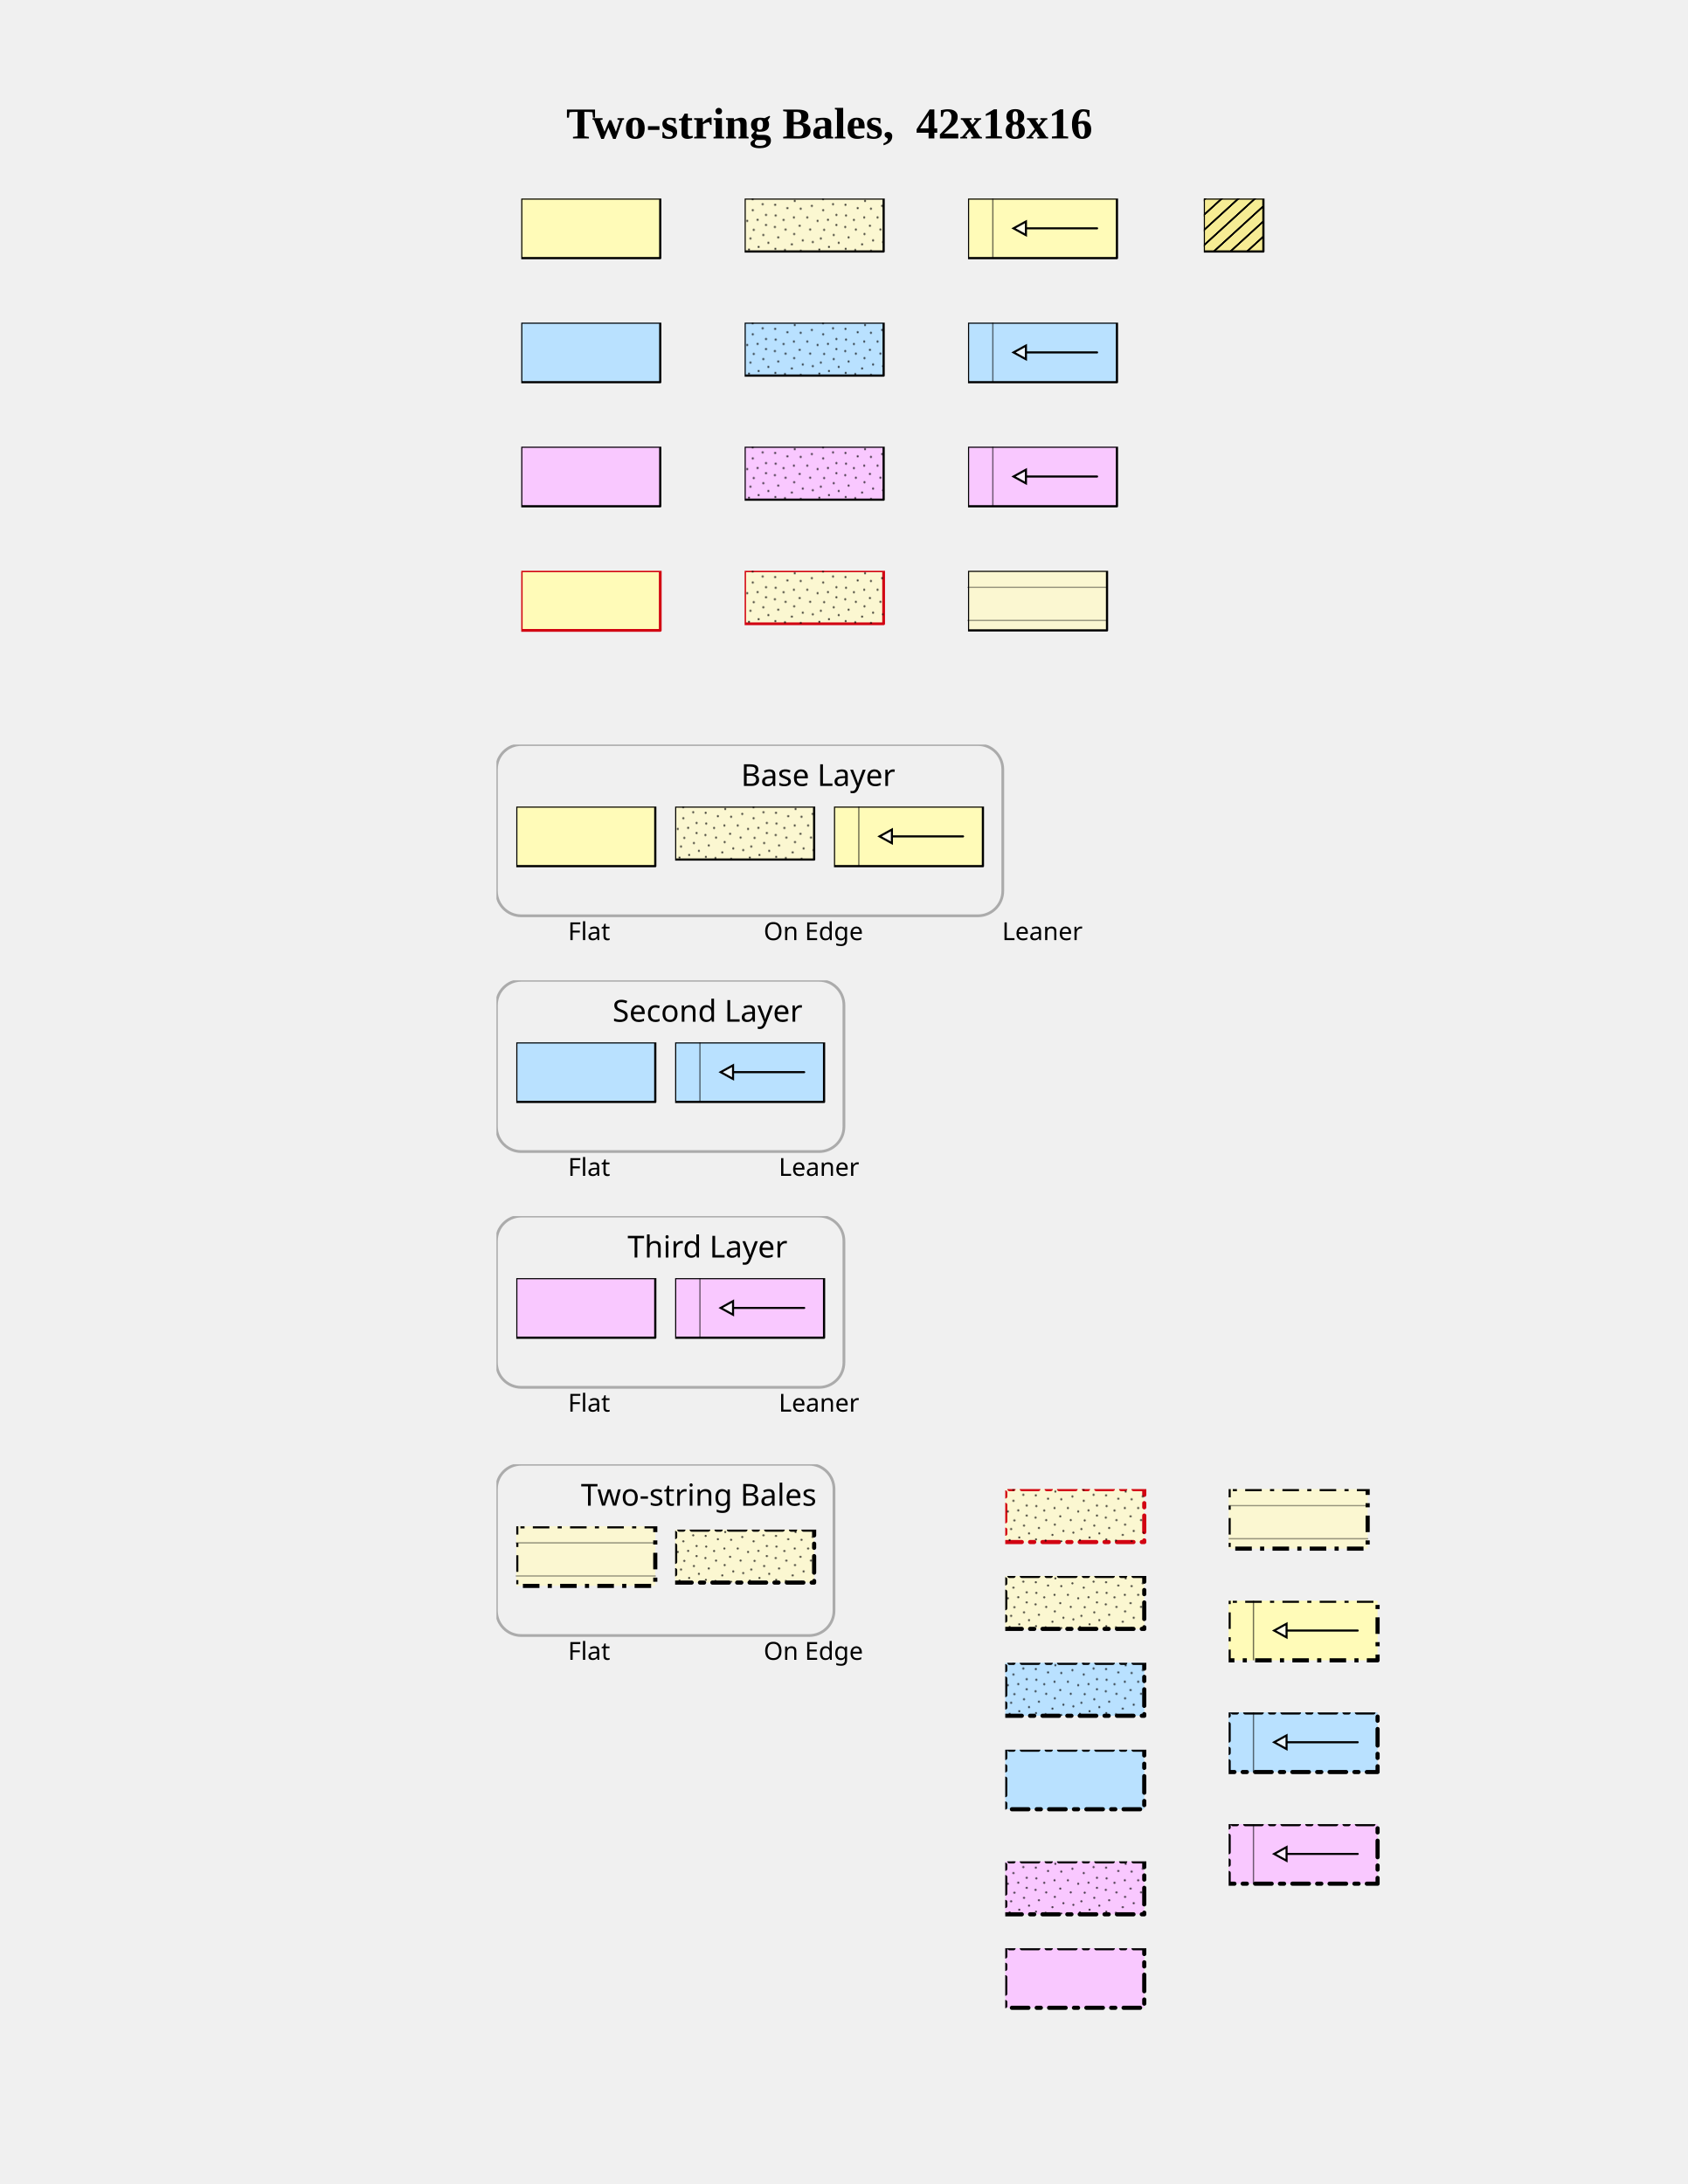
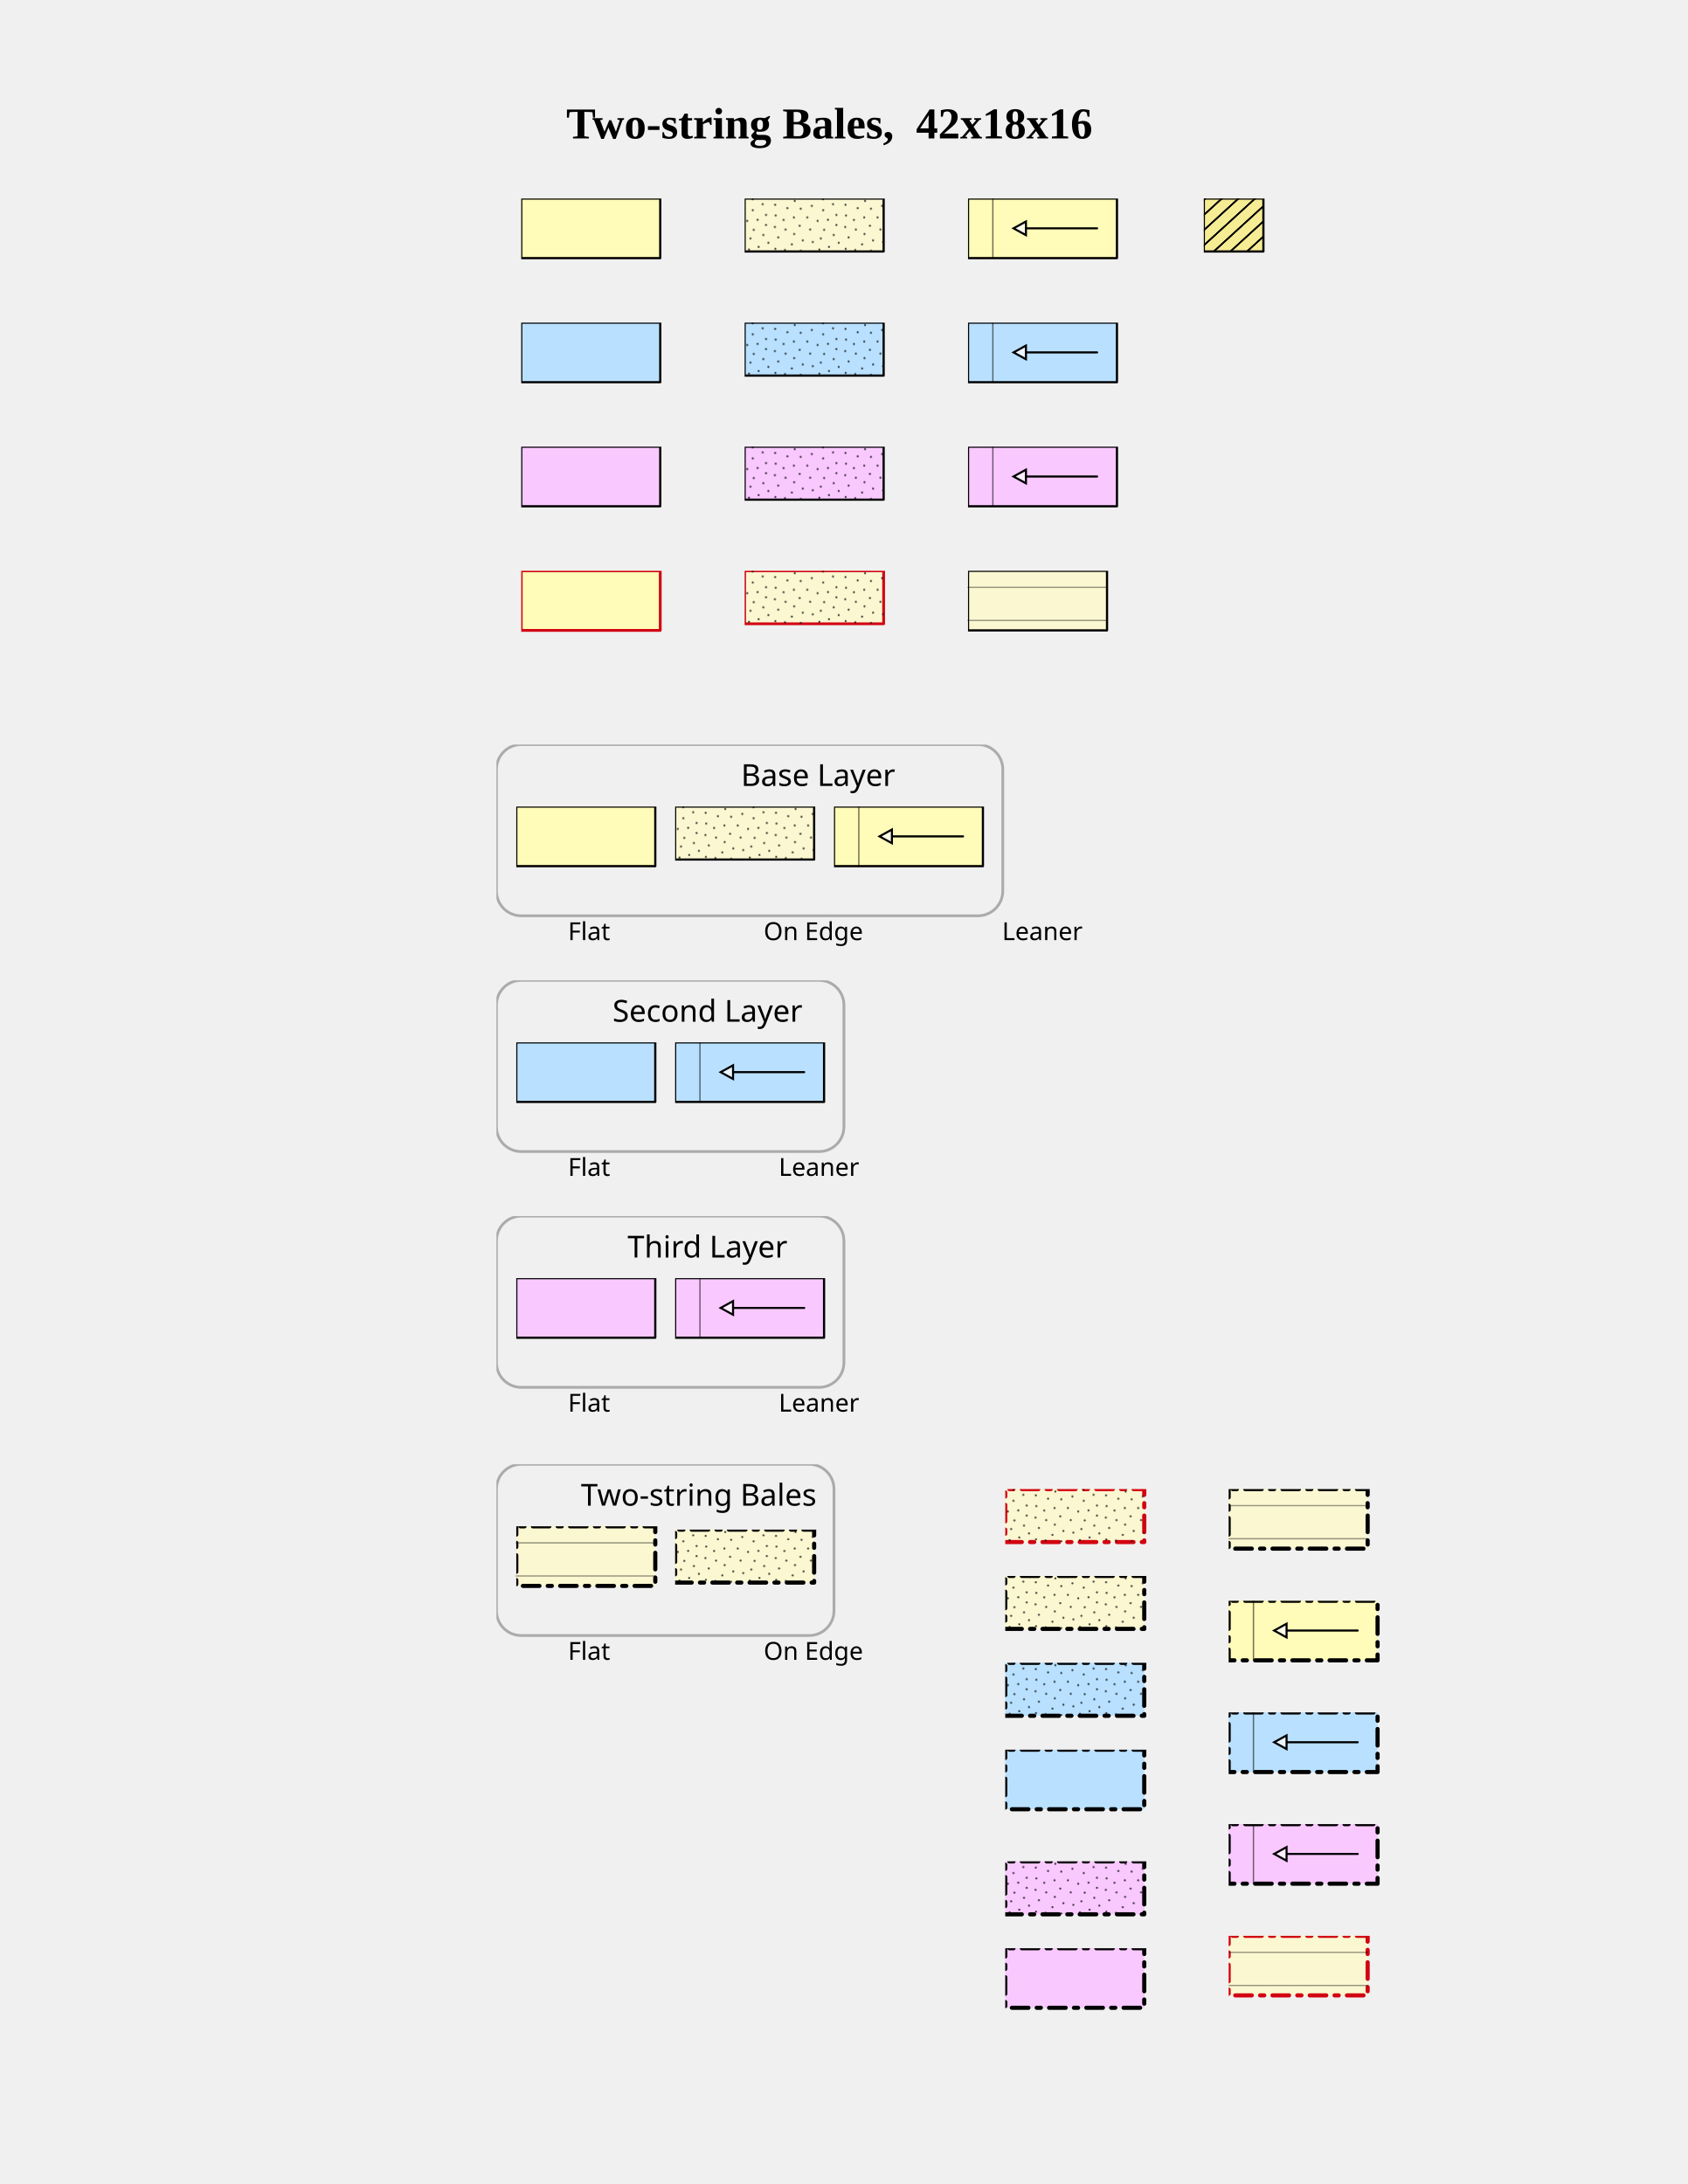
<svg xmlns="http://www.w3.org/2000/svg" xmlns:ns2="http://dairiki.org/barnhunt/inkscape-extensions" xmlns:xlink="http://www.w3.org/1999/xlink" width="8.5in" height="11in" viewBox="0 0 816 1056" version="1.1" id="svg219">
  <defs>
    <pattern xlink:href="#Strips1_5" id="bh-end-bale-stipple" patternTransform="matrix(0.6094059,0.6668921,-22.16151,20.25119,0,0)" />
    <pattern id="Strips1_5" patternTransform="translate(0,0) scale(10,10)" height="1" width="6" patternUnits="userSpaceOnUse">
      <rect height="2" width="1" y="-0.5" x="0" style="fill:black;stroke:none" />
    </pattern>
    <pattern xlink:href="#Polkadots-med" id="bh-edge-bale-stipple" patternTransform="scale(3.4)" />
    <pattern id="Polkadots-med" patternTransform="translate(0,0) scale(10,10)" height="10" width="10" patternUnits="userSpaceOnUse">
      <circle r="0.15" cy="0.810" cx="2.567" style="fill:black;stroke:none" />
      <circle r="0.15" cy="2.33" cx="3.048" style="fill:black;stroke:none" />
      <circle r="0.15" cy="2.415" cx="4.418" style="fill:black;stroke:none" />
      <circle r="0.15" cy="3.029" cx="1.844" style="fill:black;stroke:none" />
      <circle r="0.15" cy="1.363" cx="6.08" style="fill:black;stroke:none" />
      <circle r="0.15" cy="4.413" cx="5.819" style="fill:black;stroke:none" />
      <circle r="0.15" cy="4.048" cx="4.305" style="fill:black;stroke:none" />
      <circle r="0.15" cy="3.045" cx="5.541" style="fill:black;stroke:none" />
      <circle r="0.15" cy="5.527" cx="4.785" style="fill:black;stroke:none" />
      <circle r="0.15" cy="5.184" cx="2.667" style="fill:black;stroke:none" />
      <circle r="0.15" cy="1.448" cx="7.965" style="fill:black;stroke:none" />
      <circle r="0.15" cy="5.049" cx="7.047" style="fill:black;stroke:none" />
      <circle r="0.15" cy="0.895" cx="4.340" style="fill:black;stroke:none" />
      <circle r="0.15" cy="0.340" cx="7.125" style="fill:black;stroke:none" />
      <circle r="0.15" cy="1.049" cx="9.553" style="fill:black;stroke:none" />
      <circle r="0.15" cy="2.689" cx="7.006" style="fill:black;stroke:none" />
      <circle r="0.15" cy="2.689" cx="8.909" style="fill:black;stroke:none" />
      <circle r="0.15" cy="4.407" cx="9.315" style="fill:black;stroke:none" />
      <circle r="0.15" cy="3.870" cx="7.820" style="fill:black;stroke:none" />
      <circle r="0.15" cy="5.948" cx="8.270" style="fill:black;stroke:none" />
      <circle r="0.15" cy="7.428" cx="7.973" style="fill:black;stroke:none" />
      <circle r="0.15" cy="8.072" cx="9.342" style="fill:black;stroke:none" />
      <circle r="0.15" cy="9.315" cx="8.206" style="fill:black;stroke:none" />
      <circle r="0.15" cy="9.475" cx="9.682" style="fill:black;stroke:none" />
      <circle r="0.15" cy="6.186" cx="9.688" style="fill:black;stroke:none" />
      <circle r="0.15" cy="6.296" cx="3.379" style="fill:black;stroke:none" />
      <circle r="0.15" cy="8.204" cx="2.871" style="fill:black;stroke:none" />
      <circle r="0.15" cy="8.719" cx="4.59" style="fill:black;stroke:none" />
      <circle r="0.15" cy="9.671" cx="3.181" style="fill:black;stroke:none" />
      <circle r="0.15" cy="7.315" cx="5.734" style="fill:black;stroke:none" />
      <circle r="0.15" cy="6.513" cx="6.707" style="fill:black;stroke:none" />
      <circle r="0.15" cy="9.670" cx="5.730" style="fill:black;stroke:none" />
      <circle r="0.15" cy="8.373" cx="6.535" style="fill:black;stroke:none" />
      <circle r="0.15" cy="7.154" cx="4.37" style="fill:black;stroke:none" />
      <circle r="0.15" cy="7.25" cx="0.622" style="fill:black;stroke:none" />
      <circle r="0.15" cy="5.679" cx="0.831" style="fill:black;stroke:none" />
      <circle r="0.15" cy="8.519" cx="1.257" style="fill:black;stroke:none" />
      <circle r="0.15" cy="6.877" cx="1.989" style="fill:black;stroke:none" />
      <circle r="0.15" cy="3.181" cx="0.374" style="fill:black;stroke:none" />
      <circle r="0.15" cy="1.664" cx="1.166" style="fill:black;stroke:none" />
      <circle r="0.15" cy="0.093" cx="1.151" style="fill:black;stroke:none" />
      <circle r="0.15" cy="10.093" cx="1.151" style="fill:black;stroke:none" />
      <circle r="0.15" cy="4.451" cx="1.302" style="fill:black;stroke:none" />
      <circle r="0.15" cy="3.763" cx="3.047" style="fill:black;stroke:none" />
    </pattern>
    <symbol id="bale-1-42x18x16" ns2:count-as="bale-42x18x16">
      <rect height="28.8" width="67.2" style="opacity:1;fill:#fffbb8;fill-opacity:1;stroke:#000000;stroke-width:1.067;stroke-linecap:round;stroke-linejoin:round;stroke-miterlimit:4" x="0" y="0" />
    </symbol>
    <symbol id="bale-1-edge-42x18x16" ns2:count-as="bale-42x18x16">
      <rect height="25.6" width="67.2" style="opacity:1;fill:#fbf7d1;fill-opacity:1;stroke:#000000;stroke-width:1.067;stroke-linecap:round;stroke-linejoin:round;stroke-miterlimit:4;stroke-dasharray:none;stroke-dashoffset:0;stroke-opacity:1" x="0" y="0" />
      <rect style="fill:url(#bh-edge-bale-stipple);fill-opacity:0.7;stroke:none" width="67.2" height="25.6" x="0" y="0" />
    </symbol>
    <symbol id="bale-1-leaner-42x18x16" ns2:count-as="bale-42x18x16">
-       <rect style="fill:#fffbb8;fill-opacity:1;stroke:#000000;stroke-width:1.067;stroke-linecap:butt;stroke-linejoin:round;stroke-miterlimit:4;stroke-opacity:1" width="72" height="28.8" x="0" y="0" />
+       <rect style="fill:#fffbb8;fill-opacity:1;stroke:#000000;stroke-width:1.067;stroke-linecap:round;stroke-linejoin:round;stroke-miterlimit:4;stroke-opacity:1" width="72" height="28.8" x="0" y="0" />
      <path style="fill:none;stroke:#000000;stroke-width:0.64;stroke-linecap:butt;stroke-miterlimit:4;stroke-opacity:0.553" d="M 12,0 V 28.8" />
      <path d="M 62.4,14.4 H 28 v -3.3 l -6,3.3 6,3.3 V 14.4" style="fill:#ffffff;fill-opacity:0.698;fill-rule:evenodd;stroke:#000000;stroke-width:1px;stroke-linecap:round;stroke-linejoin:miter;stroke-opacity:1" />
    </symbol>
    <symbol id="bale-2-42x18x16" ns2:count-as="bale-42x18x16">
      <rect y="0" x="0" style="opacity:1;fill:#b9e1ff;fill-opacity:1;stroke:#000000;stroke-width:1.067;stroke-linecap:round;stroke-linejoin:round;stroke-miterlimit:4" width="67.2" height="28.8" />
    </symbol>
    <symbol id="bale-2-edge-42x18x16" ns2:count-as="bale-42x18x16">
      <rect y="0" x="0" style="opacity:1;fill:#b9e1ff;fill-opacity:1;stroke:#000000;stroke-width:1.067;stroke-linecap:round;stroke-linejoin:round;stroke-miterlimit:4;stroke-dasharray:none;stroke-dashoffset:0;stroke-opacity:1" width="67.2" height="25.6" />
      <rect width="67.2" height="25.6" x="0" y="0" style="fill:url(#bh-edge-bale-stipple);fill-opacity:0.7;stroke:none" />
    </symbol>
    <symbol id="bale-2-leaner-42x18x16" ns2:count-as="bale-42x18x16">
-       <rect y="0" x="0" height="28.8" width="72" style="fill:#b9e1ff;fill-opacity:1;stroke:#000000;stroke-width:1.067;stroke-linecap:butt;stroke-linejoin:round;stroke-miterlimit:4;stroke-dasharray:none;stroke-opacity:1" />
-       <path d="M 12,0 V 28.8" style="fill:none;fill-opacity:0.75;fill-rule:evenodd;stroke:#000000;stroke-width:0.64;stroke-linecap:butt;stroke-linejoin:miter;stroke-miterlimit:4;stroke-dasharray:none;stroke-opacity:0.553" />
+       <rect y="0" x="0" height="28.8" width="72" style="fill:#b9e1ff;fill-opacity:1;stroke:#000000;stroke-width:1.067;stroke-linecap:round;stroke-linejoin:round;stroke-miterlimit:4;stroke-dasharray:none;stroke-opacity:1" />
+       <path d="M 12,0 V 28.8" style="fill:none;fill-opacity:0.75;fill-rule:evenodd;stroke:#000000;stroke-width:0.64;stroke-linecap:round;stroke-linejoin:miter;stroke-miterlimit:4;stroke-dasharray:none;stroke-opacity:0.553" />
      <path style="fill:#ffffff;fill-opacity:0.698;fill-rule:evenodd;stroke:#000000;stroke-width:1px;stroke-linecap:round;stroke-linejoin:miter;stroke-opacity:1" d="M 62.4,14.4 H 28 v -3.3 l -6,3.3 6,3.3 V 14.4" />
    </symbol>
    <symbol id="bale-3-42x18x16" ns2:count-as="bale-42x18x16">
      <rect height="28.8" width="67.2" style="opacity:1;fill:#f9c8ff;fill-opacity:1;stroke:#000000;stroke-width:1.067;stroke-linecap:round;stroke-linejoin:round;stroke-miterlimit:4" x="0" y="0" />
    </symbol>
    <symbol id="bale-3-edge-42x18x16" ns2:count-as="bale-42x18x16">
      <rect height="25.6" width="67.2" style="opacity:1;fill:#f9c8ff;fill-opacity:1;stroke:#000000;stroke-width:1.067;stroke-linecap:round;stroke-linejoin:round;stroke-miterlimit:4;stroke-dasharray:none;stroke-dashoffset:0;stroke-opacity:1" x="0" y="0" />
      <rect width="67.2" height="25.6" x="0" y="0" style="fill:url(#bh-edge-bale-stipple);fill-opacity:0.7;stroke:none" />
    </symbol>
    <symbol id="bale-3-leaner-42x18x16" ns2:count-as="bale-42x18x16">
-       <rect style="fill:#f9c8ff;fill-opacity:1;stroke:#000000;stroke-width:1.067;stroke-linecap:butt;stroke-linejoin:round;stroke-miterlimit:4;stroke-dasharray:none;stroke-opacity:1" width="72" height="28.8" x="0" y="0" />
+       <rect style="fill:#f9c8ff;fill-opacity:1;stroke:#000000;stroke-width:1.067;stroke-linecap:round;stroke-linejoin:round;stroke-miterlimit:4;stroke-dasharray:none;stroke-opacity:1" width="72" height="28.8" x="0" y="0" />
      <path style="fill:none;fill-opacity:0.75;fill-rule:evenodd;stroke:#000000;stroke-width:0.64;stroke-linecap:butt;stroke-linejoin:miter;stroke-miterlimit:4;stroke-dasharray:none;stroke-opacity:0.553" d="M 12,0 V 28.8" />
      <path style="fill:#ffffff;fill-opacity:0.698;fill-rule:evenodd;stroke:#000000;stroke-width:1px;stroke-linecap:round;stroke-linejoin:miter;stroke-opacity:1" d="M 62.4,14.4 H 28 v -3.3 l -6,3.3 6,3.3 V 14.4" />
    </symbol>
    <symbol id="bale-1-anchor-42x18x16" ns2:count-as="bale-42x18x16">
      <rect y="0" x="0" style="opacity:1;fill:#fffbb8;fill-opacity:1;stroke:#d20312;stroke-width:1.333;stroke-linecap:round;stroke-linejoin:round;stroke-miterlimit:4;stroke-dasharray:none;stroke-dashoffset:0;stroke-opacity:1" width="67.2" height="28.8" />
    </symbol>
    <symbol id="bale-1-anchor-edge-42x18x16" ns2:count-as="bale-42x18x16">
      <rect y="0" x="0" style="opacity:1;fill:#fbf7d1;fill-opacity:1;stroke:#d20312;stroke-width:1.333;stroke-linecap:round;stroke-linejoin:round;stroke-miterlimit:4;stroke-dasharray:none;stroke-dashoffset:0;stroke-opacity:1" width="67.2" height="25.6" />
      <rect width="67.2" height="25.6" x="0" y="0" style="fill:url(#bh-edge-bale-stipple);fill-opacity:0.7;stroke:none" />
    </symbol>
    <symbol id="bale-1-with-strings-42x18x16" ns2:count-as="bale-42x18x16">
-       <rect style="display:inline;fill:#fbf7d1;fill-opacity:1;stroke:#000000;stroke-width:1.067;stroke-linecap:butt;stroke-linejoin:round;stroke-miterlimit:4;stroke-opacity:1" width="67.2" height="28.8" x="0" y="0" />
+       <rect style="display:inline;fill:#fbf7d1;fill-opacity:1;stroke:#000000;stroke-width:1.067;stroke-linecap:round;stroke-linejoin:round;stroke-miterlimit:4;stroke-opacity:1" width="67.2" height="28.8" x="0" y="0" />
      <path style="display:inline;fill:none;stroke:#000000;stroke-width:0.625;stroke-linecap:round;stroke-opacity:0.4" d="M 0,8 H 67.2" id="string-42x18x16" />
      <use x="0" y="0" xlink:href="#string-42x18x16" transform="translate(0,16)" width="100%" height="100%" />
    </symbol>
    <symbol id="legend-1-42x18x16">
      <g>
        <use xlink:href="#bale-1-42x18x16" x="9.6" y="30" width="100%" height="100%" />
        <use xlink:href="#bale-1-edge-42x18x16" x="86.4" y="30" width="100%" height="100%" />
        <use xlink:href="#bale-1-leaner-42x18x16" x="163.2" y="30" width="100%" height="100%" />
        <text xml:space="preserve" style="font-style:normal;font-variant:normal;font-weight:normal;font-stretch:normal;font-size:12px;line-height:125%;font-family:'Rock Salt';-inkscape-font-specification:'Rock Salt, Normal';font-variant-ligatures:normal;font-variant-caps:normal;font-variant-numeric:normal;font-feature-settings:normal;text-align:center;letter-spacing:0px;word-spacing:0px;writing-mode:lr-tb;text-anchor:middle;fill:#000000;fill-opacity:1;stroke:none;stroke-width:1px;stroke-linecap:butt;stroke-linejoin:miter;stroke-opacity:1" x="43.2" y="75.346">
          <tspan x="58.84" y="94.546">Flat</tspan>
        </text>
        <text y="75.346" x="120" style="font-style:normal;font-variant:normal;font-weight:normal;font-stretch:normal;font-size:12px;line-height:125%;font-family:'Rock Salt';-inkscape-font-specification:'Rock Salt, Normal';font-variant-ligatures:normal;font-variant-caps:normal;font-variant-numeric:normal;font-feature-settings:normal;text-align:center;letter-spacing:0px;word-spacing:0px;writing-mode:lr-tb;text-anchor:middle;fill:#000000;fill-opacity:1;stroke:none;stroke-width:1px;stroke-linecap:butt;stroke-linejoin:miter;stroke-opacity:1" xml:space="preserve">
          <tspan y="94.546" x="167.277">On Edge</tspan>
        </text>
        <text xml:space="preserve" style="font-style:normal;font-variant:normal;font-weight:normal;font-stretch:normal;font-size:12px;line-height:125%;font-family:'Rock Salt';-inkscape-font-specification:'Rock Salt, Normal';font-variant-ligatures:normal;font-variant-caps:normal;font-variant-numeric:normal;font-feature-settings:normal;text-align:center;letter-spacing:0px;word-spacing:0px;writing-mode:lr-tb;text-anchor:middle;fill:#000000;fill-opacity:1;stroke:none;stroke-width:1px;stroke-linecap:butt;stroke-linejoin:miter;stroke-opacity:1" x="199.2" y="75.346">
          <tspan x="277.982" y="94.546">Leaner</tspan>
        </text>
      </g>
      <text y="20.02" x="122.4" style="font-style:normal;font-variant:normal;font-weight:normal;font-stretch:normal;font-size:14.667px;line-height:125%;font-family:'Rock Salt';-inkscape-font-specification:'Rock Salt, Normal';font-variant-ligatures:normal;font-variant-caps:normal;font-variant-numeric:normal;font-feature-settings:normal;text-align:center;letter-spacing:0px;word-spacing:0px;writing-mode:lr-tb;text-anchor:middle;fill:#000000;fill-opacity:1;stroke:none;stroke-width:1px;stroke-linecap:butt;stroke-linejoin:miter;stroke-opacity:1" xml:space="preserve">
        <tspan y="20.02" x="168.883">Base Layer</tspan>
      </text>
      <rect ry="12" rx="12" y="0" x="0" height="82.8" width="244.8" style="opacity:0.687;fill:none;fill-opacity:1;fill-rule:evenodd;stroke:#8c8c8c;stroke-width:1.333;stroke-linecap:round;stroke-linejoin:round;stroke-miterlimit:4;stroke-dasharray:none;stroke-dashoffset:0;stroke-opacity:1" />
    </symbol>
    <symbol id="legend-2-42x18x16">
      <g>
        <text y="75.346" x="43.2" style="font-style:normal;font-variant:normal;font-weight:normal;font-stretch:normal;font-size:12px;line-height:125%;font-family:'Rock Salt';-inkscape-font-specification:'Rock Salt, Normal';font-variant-ligatures:normal;font-variant-caps:normal;font-variant-numeric:normal;font-feature-settings:normal;text-align:center;letter-spacing:0px;word-spacing:0px;writing-mode:lr-tb;text-anchor:middle;fill:#000000;fill-opacity:1;stroke:none;stroke-width:1px;stroke-linecap:butt;stroke-linejoin:miter;stroke-opacity:1" xml:space="preserve">
          <tspan y="94.546" x="58.84">Flat</tspan>
        </text>
        <text y="75.346" x="122.4" style="font-style:normal;font-variant:normal;font-weight:normal;font-stretch:normal;font-size:12px;line-height:125%;font-family:'Rock Salt';-inkscape-font-specification:'Rock Salt, Normal';font-variant-ligatures:normal;font-variant-caps:normal;font-variant-numeric:normal;font-feature-settings:normal;text-align:center;letter-spacing:0px;word-spacing:0px;writing-mode:lr-tb;text-anchor:middle;fill:#000000;fill-opacity:1;stroke:none;stroke-width:1px;stroke-linecap:butt;stroke-linejoin:miter;stroke-opacity:1" xml:space="preserve">
          <tspan y="94.546" x="169.982">Leaner</tspan>
        </text>
        <use xlink:href="#bale-2-42x18x16" x="9.6" y="30" width="100%" height="100%" />
        <use xlink:href="#bale-2-leaner-42x18x16" x="86.4" y="30" width="100%" height="100%" />
      </g>
      <text xml:space="preserve" style="font-style:normal;font-variant:normal;font-weight:normal;font-stretch:normal;font-size:14.667px;line-height:125%;font-family:'Rock Salt';-inkscape-font-specification:'Rock Salt, Normal';font-variant-ligatures:normal;font-variant-caps:normal;font-variant-numeric:normal;font-feature-settings:normal;text-align:center;letter-spacing:0px;word-spacing:0px;writing-mode:lr-tb;text-anchor:middle;fill:#000000;fill-opacity:1;stroke:none;stroke-width:1px;stroke-linecap:butt;stroke-linejoin:miter;stroke-opacity:1" x="84" y="20.02">
        <tspan x="115.396" y="20.02">Second Layer</tspan>
      </text>
      <rect style="opacity:0.687;fill:none;fill-opacity:1;fill-rule:evenodd;stroke:#8c8c8c;stroke-width:1.333;stroke-linecap:round;stroke-linejoin:round;stroke-miterlimit:4;stroke-dasharray:none;stroke-dashoffset:0;stroke-opacity:1" width="168" height="82.8" x="0" y="0" rx="12" ry="12" />
    </symbol>
    <symbol id="legend-3-42x18x16">
      <g>
        <text xml:space="preserve" style="font-style:normal;font-variant:normal;font-weight:normal;font-stretch:normal;font-size:12px;line-height:125%;font-family:'Rock Salt';-inkscape-font-specification:'Rock Salt, Normal';font-variant-ligatures:normal;font-variant-caps:normal;font-variant-numeric:normal;font-feature-settings:normal;text-align:center;letter-spacing:0px;word-spacing:0px;writing-mode:lr-tb;text-anchor:middle;fill:#000000;fill-opacity:1;stroke:none;stroke-width:1px;stroke-linecap:butt;stroke-linejoin:miter;stroke-opacity:1" x="43.2" y="75.346">
          <tspan x="58.84" y="94.546">Flat</tspan>
        </text>
        <text xml:space="preserve" style="font-style:normal;font-variant:normal;font-weight:normal;font-stretch:normal;font-size:12px;line-height:125%;font-family:'Rock Salt';-inkscape-font-specification:'Rock Salt, Normal';font-variant-ligatures:normal;font-variant-caps:normal;font-variant-numeric:normal;font-feature-settings:normal;text-align:center;letter-spacing:0px;word-spacing:0px;writing-mode:lr-tb;text-anchor:middle;fill:#000000;fill-opacity:1;stroke:none;stroke-width:1px;stroke-linecap:butt;stroke-linejoin:miter;stroke-opacity:1" x="122.4" y="75.346">
          <tspan x="169.982" y="94.546">Leaner</tspan>
        </text>
        <use xlink:href="#bale-3-42x18x16" x="9.6" y="30" width="100%" height="100%" />
        <use xlink:href="#bale-3-leaner-42x18x16" x="86.4" y="30" width="100%" height="100%" />
      </g>
      <text x="84" y="20.02" style="font-style:normal;font-variant:normal;font-weight:normal;font-stretch:normal;font-size:14.667px;line-height:125%;font-family:'Rock Salt';-inkscape-font-specification:'Rock Salt, Normal';font-variant-ligatures:normal;font-variant-caps:normal;font-variant-numeric:normal;font-feature-settings:normal;text-align:center;letter-spacing:0px;word-spacing:0px;writing-mode:lr-tb;text-anchor:middle;fill:#000000;fill-opacity:1;stroke:none;stroke-width:1px;stroke-linecap:butt;stroke-linejoin:miter;stroke-opacity:1" xml:space="preserve">
        <tspan y="20.02" x="115.396">Third Layer</tspan>
      </text>
      <rect ry="12" rx="12" y="0" x="0" height="82.8" width="168" style="opacity:0.687;fill:none;fill-opacity:1;fill-rule:evenodd;stroke:#8c8c8c;stroke-width:1.333;stroke-linecap:round;stroke-linejoin:round;stroke-miterlimit:4;stroke-dasharray:none;stroke-dashoffset:0;stroke-opacity:1" />
    </symbol>
    <symbol id="bale-1-edge-alt-42x18x16" ns2:count-as="bale-42x18x16">
      <rect y="0" x="0" style="opacity:1;fill:#fbf7d1;fill-opacity:1;stroke:#000000;stroke-width:2;stroke-linecap:round;stroke-linejoin:round;stroke-miterlimit:4;stroke-dasharray:8, 4, 2, 4;stroke-dashoffset:10;stroke-opacity:1" width="67.2" height="25.6" />
      <rect y="0" x="0" height="25.6" width="67.2" style="fill:url(#bh-edge-bale-stipple);fill-opacity:0.7;stroke:none" />
    </symbol>
    <symbol id="legend-1-alt-42x18x16">
      <g>
        <use height="100%" width="100%" x="9.6" y="30" xlink:href="#bale-1-with-strings-alt-42x18x16" />
        <use height="100%" width="100%" x="86.4" y="31.6" xlink:href="#bale-1-edge-alt-42x18x16" />
        <text y="75.346" x="43.2" style="font-style:normal;font-variant:normal;font-weight:normal;font-stretch:normal;font-size:12px;line-height:125%;font-family:'Rock Salt';-inkscape-font-specification:'Rock Salt, Normal';font-variant-ligatures:normal;font-variant-caps:normal;font-variant-numeric:normal;font-feature-settings:normal;text-align:center;letter-spacing:0px;word-spacing:0px;writing-mode:lr-tb;text-anchor:middle;fill:#000000;fill-opacity:1;stroke:none;stroke-width:1px;stroke-linecap:butt;stroke-linejoin:miter;stroke-opacity:1" xml:space="preserve">
          <tspan y="94.546" x="58.84">Flat</tspan>
        </text>
        <text xml:space="preserve" style="font-style:normal;font-variant:normal;font-weight:normal;font-stretch:normal;font-size:12px;line-height:125%;font-family:'Rock Salt';-inkscape-font-specification:'Rock Salt, Normal';font-variant-ligatures:normal;font-variant-caps:normal;font-variant-numeric:normal;font-feature-settings:normal;text-align:center;letter-spacing:0px;word-spacing:0px;writing-mode:lr-tb;text-anchor:middle;fill:#000000;fill-opacity:1;stroke:none;stroke-width:1px;stroke-linecap:butt;stroke-linejoin:miter;stroke-opacity:1" x="120" y="75.346">
          <tspan x="167.277" y="94.546">On Edge</tspan>
        </text>
      </g>
      <text xml:space="preserve" style="font-style:normal;font-variant:normal;font-weight:normal;font-stretch:normal;font-size:14.667px;line-height:125%;font-family:'Rock Salt';-inkscape-font-specification:'Rock Salt, Normal';font-variant-ligatures:normal;font-variant-caps:normal;font-variant-numeric:normal;font-feature-settings:normal;text-align:center;letter-spacing:0px;word-spacing:0px;writing-mode:lr-tb;text-anchor:middle;fill:#000000;fill-opacity:1;stroke:none;stroke-width:1px;stroke-linecap:butt;stroke-linejoin:miter;stroke-opacity:1" x="81.6" y="20.02">
        <tspan x="111.15" y="20.02">Two-string Bales</tspan>
      </text>
      <rect style="opacity:0.687;fill:none;fill-opacity:1;fill-rule:evenodd;stroke:#8c8c8c;stroke-width:1.333;stroke-linecap:round;stroke-linejoin:round;stroke-miterlimit:4;stroke-dasharray:none;stroke-dashoffset:0;stroke-opacity:1" width="163.2" height="82.8" x="0" y="0" rx="12" ry="12" />
    </symbol>
    <symbol id="bale-1-anchor-edge-alt-42x18x16" ns2:count-as="bale-42x18x16">
      <rect height="25.6" width="67.2" style="opacity:1;fill:#fbf7d1;fill-opacity:1;stroke:#d20312;stroke-width:2;stroke-linecap:round;stroke-linejoin:round;stroke-miterlimit:4;stroke-dasharray:8, 4, 2, 4;stroke-dashoffset:10;stroke-opacity:1" x="0" y="0" />
      <rect style="fill:url(#bh-edge-bale-stipple);fill-opacity:0.7;stroke:none" y="0" x="0" height="25.6" width="67.2" />
    </symbol>
    <symbol id="bale-1-with-strings-alt-42x18x16" ns2:count-as="bale-42x18x16">
-       <rect y="0" x="0" height="28.8" width="67.2" style="display:inline;fill:#fbf7d1;fill-opacity:1;stroke:#000000;stroke-width:2;stroke-linecap:butt;stroke-linejoin:round;stroke-miterlimit:4;stroke-dasharray:8, 4, 2, 4;stroke-dashoffset:10;stroke-opacity:1" />
+       <rect y="0" x="0" height="28.8" width="67.2" style="display:inline;fill:#fbf7d1;fill-opacity:1;stroke:#000000;stroke-width:2;stroke-linecap:round;stroke-linejoin:round;stroke-miterlimit:4;stroke-dasharray:8, 4, 2, 4;stroke-dashoffset:10;stroke-opacity:1" />
      <path id="string-alt-42x18x16" d="M 0,8 H 67.2" style="display:inline;fill:none;stroke:#000000;stroke-width:0.625;stroke-linecap:round;stroke-opacity:0.4" />
      <use height="100%" width="100%" transform="translate(0,16)" xlink:href="#string-alt-42x18x16" y="0" x="0" />
    </symbol>
    <symbol id="bale-1-leaner-alt-42x18x16" ns2:count-as="bale-42x18x16">
-       <rect style="fill:#fffbb8;fill-opacity:1;stroke:#000000;stroke-width:2;stroke-linecap:butt;stroke-linejoin:round;stroke-miterlimit:4;stroke-dasharray:8, 4, 2, 4;stroke-dashoffset:10;stroke-opacity:1" width="72" height="28.8" x="0" y="0" />
+       <rect style="fill:#fffbb8;fill-opacity:1;stroke:#000000;stroke-width:2;stroke-linecap:round;stroke-linejoin:round;stroke-miterlimit:4;stroke-dasharray:8, 4, 2, 4;stroke-dashoffset:10;stroke-opacity:1" width="72" height="28.8" x="0" y="0" />
      <path style="fill:none;stroke:#000000;stroke-width:0.64;stroke-linecap:butt;stroke-miterlimit:4;stroke-opacity:0.553" d="M 12,0 V 28.8" />
      <path d="M 62.4,14.4 H 28 v -3.3 l -6,3.3 6,3.3 V 14.4" style="fill:#ffffff;fill-opacity:0.698;fill-rule:evenodd;stroke:#000000;stroke-width:1px;stroke-linecap:round;stroke-linejoin:miter;stroke-opacity:1" />
    </symbol>
    <symbol id="bale-2-alt-42x18x16" ns2:count-as="bale-42x18x16">
      <rect y="0" x="0" style="opacity:1;fill:#b9e1ff;fill-opacity:1;stroke:#000000;stroke-width:2;stroke-linecap:round;stroke-linejoin:round;stroke-miterlimit:4;stroke-dasharray:8, 4, 2, 4;stroke-dashoffset:10;stroke-opacity:1" width="67.2" height="28.8" />
    </symbol>
    <symbol id="bale-2-edge-alt-42x18x16" ns2:count-as="bale-42x18x16">
      <rect y="0" x="0" style="opacity:1;fill:#b9e1ff;fill-opacity:1;stroke:#000000;stroke-width:2;stroke-linecap:round;stroke-linejoin:round;stroke-miterlimit:4;stroke-dasharray:8, 4, 2, 4;stroke-dashoffset:10;stroke-opacity:1" width="67.2" height="25.6" />
      <rect width="67.2" height="25.6" x="0" y="0" style="fill:url(#bh-edge-bale-stipple);fill-opacity:0.7;stroke:none" />
    </symbol>
    <symbol id="bale-2-leaner-alt-42x18x16" ns2:count-as="bale-42x18x16">
      <rect y="0" x="0" height="28.8" width="72" style="fill:#b9e1ff;fill-opacity:1;stroke:#000000;stroke:#000000;stroke-width:2;stroke-linecap:round;stroke-linejoin:round;stroke-miterlimit:4;stroke-dasharray:8, 4, 2, 4;stroke-dashoffset:10;stroke-opacity:1" />
      <path d="M 12,0 V 28.8" style="fill:none;fill-opacity:0.75;fill-rule:evenodd;stroke:#000000;stroke-width:0.64;stroke-linecap:butt;stroke-linejoin:miter;stroke-miterlimit:4;stroke-dasharray:none;stroke-opacity:0.553" />
      <path style="fill:#ffffff;fill-opacity:0.698;fill-rule:evenodd;stroke:#000000;stroke-width:1px;stroke-linecap:round;stroke-linejoin:miter;stroke-opacity:1" d="M 62.4,14.4 H 28 v -3.3 l -6,3.3 6,3.3 V 14.4" />
    </symbol>
    <symbol id="bale-3-alt-42x18x16" ns2:count-as="bale-42x18x16">
      <rect height="28.8" width="67.2" style="opacity:1;fill:#f9c8ff;fill-opacity:1;stroke:#000000;stroke-width:2;stroke-linecap:round;stroke-linejoin:round;stroke-miterlimit:4;stroke-dasharray:8, 4, 2, 4;stroke-dashoffset:10;stroke-opacity:1" x="0" y="0" />
    </symbol>
    <symbol id="bale-3-edge-alt-42x18x16" ns2:count-as="bale-42x18x16">
      <rect height="25.6" width="67.2" style="opacity:1;fill:#f9c8ff;fill-opacity:1;stroke:#000000;stroke:#000000;stroke-width:2;stroke-linecap:round;stroke-linejoin:round;stroke-miterlimit:4;stroke-dasharray:8, 4, 2, 4;stroke-dashoffset:10;stroke-opacity:1" x="0" y="0" />
      <rect width="67.2" height="25.6" x="0" y="0" style="fill:url(#bh-edge-bale-stipple);fill-opacity:0.7;stroke:none" />
    </symbol>
    <symbol id="bale-3-leaner-alt-42x18x16" ns2:count-as="bale-42x18x16">
      <rect style="fill:#f9c8ff;fill-opacity:1;stroke:#000000;stroke:#000000;stroke-width:2;stroke-linecap:round;stroke-linejoin:round;stroke-miterlimit:4;stroke-dasharray:8, 4, 2, 4;stroke-dashoffset:10;stroke-opacity:1" width="72" height="28.8" x="0" y="0" />
      <path style="fill:none;fill-opacity:0.75;fill-rule:evenodd;stroke:#000000;stroke-width:0.64;stroke-linecap:butt;stroke-linejoin:miter;stroke-miterlimit:4;stroke-dasharray:none;stroke-opacity:0.553" d="M 12,0 V 28.8" />
      <path style="fill:#ffffff;fill-opacity:0.698;fill-rule:evenodd;stroke:#000000;stroke-width:1px;stroke-linecap:round;stroke-linejoin:miter;stroke-opacity:1" d="M 62.4,14.4 H 28 v -3.3 l -6,3.3 6,3.3 V 14.4" />
    </symbol>
-     <symbol id="bale-1-end-42x18x16">
+     <symbol id="bale-1-end-42x18x16" ns2:count-as="bale-42x18x16">
      <rect y="0" x="0" style="opacity:1;fill:#f6ec94;fill-opacity:1;stroke:#000000;stroke-width:1.067;stroke-linecap:round;stroke-linejoin:round;stroke-miterlimit:4;stroke-dasharray:none;stroke-dashoffset:0;stroke-opacity:1" width="28.8" height="25.6" />
      <rect y="0" x="0" height="25.6" width="28.8" style="fill:url(#bh-end-bale-stipple);fill-opacity:1;stroke:none" />
+     </symbol>
+     <symbol id="bale-1-anchor-with-strings-alt-42x18x16" ns2:count-as="bale-42x18x16">
+       <rect style="display:inline;fill:#fbf7d1;fill-opacity:1;stroke:#d20312;stroke-width:2;stroke-linecap:round;stroke-linejoin:round;stroke-miterlimit:4;stroke-dasharray:8, 4, 2, 4;stroke-dashoffset:10;stroke-opacity:1" width="67.2" height="28.8" x="0" y="0" />
+       <path style="display:inline;fill:none;stroke:#000000;stroke-width:0.625;stroke-linecap:round;stroke-opacity:0.4" d="M 0,8 H 67.2" />
+       <use x="0" y="0" xlink:href="#string-alt-42x18x16" transform="translate(0,16)" width="100%" height="100%" />
    </symbol>
  </defs>
  <text xml:space="preserve" style="font-style:normal;font-variant:normal;font-weight:bold;font-stretch:normal;font-size:21.333px;line-height:125%;text-align:center;text-anchor:middle;fill:#000000;fill-opacity:1;stroke:none;stroke-width:1px;stroke-linecap:butt;stroke-linejoin:miter;stroke-opacity:1" x="408.979" y="66.949">
    <tspan x="408.979" y="66.949">Two-string Bales,  42x18x16</tspan>
  </text>
  <use xlink:href="#bale-1-42x18x16" x="0" y="0" width="100%" height="100%" transform="translate(252,96)" />
  <use xlink:href="#bale-1-edge-42x18x16" transform="translate(360,96)" x="0" y="0" width="100%" height="100%" style="stroke-width:1;stroke-miterlimit:4;stroke-dasharray:none" />
  <use xlink:href="#bale-1-leaner-42x18x16" x="0" y="0" width="100%" height="100%" transform="translate(468,96)" />
  <use xlink:href="#bale-2-42x18x16" transform="translate(252,156)" x="0" y="0" width="100%" height="100%" />
  <use xlink:href="#bale-2-edge-42x18x16" transform="translate(360,156)" x="0" y="0" width="100%" height="100%" />
  <use xlink:href="#bale-2-leaner-42x18x16" transform="translate(468,156)" x="0" y="0" width="100%" height="100%" />
  <use xlink:href="#bale-3-42x18x16" transform="translate(252,216)" x="0" y="0" width="100%" height="100%" />
  <use xlink:href="#bale-3-edge-42x18x16" transform="translate(360,216)" x="0" y="0" width="100%" height="100%" />
  <use xlink:href="#bale-3-leaner-42x18x16" transform="translate(468,216)" x="0" y="0" width="100%" height="100%" />
  <use xlink:href="#bale-1-anchor-42x18x16" transform="translate(252,276)" x="0" y="0" width="100%" height="100%" />
  <use xlink:href="#bale-1-anchor-edge-42x18x16" transform="translate(360,276)" x="0" y="0" width="100%" height="100%" />
  <use xlink:href="#bale-1-with-strings-42x18x16" transform="translate(468,276)" x="0" y="0" width="100%" height="100%" />
  <use xlink:href="#legend-1-42x18x16" transform="translate(240,360)" x="0" y="0" width="100%" height="100%" />
  <use xlink:href="#legend-2-42x18x16" transform="translate(240,474)" x="0" y="0" width="100%" height="100%" />
  <use xlink:href="#legend-3-42x18x16" transform="translate(240,588)" x="0" y="0" width="100%" height="100%" />
  <use xlink:href="#bale-1-edge-alt-42x18x16" transform="translate(486,762)" x="0" y="0" width="100%" height="100%" />
  <use xlink:href="#legend-1-alt-42x18x16" transform="translate(240,708)" x="0" y="0" width="100%" height="100%" />
  <use xlink:href="#bale-1-anchor-edge-alt-42x18x16" transform="translate(486,720)" x="0" y="0" width="100%" height="100%" />
  <use xlink:href="#bale-1-with-strings-alt-42x18x16" transform="translate(594,720)" x="0" y="0" width="100%" height="100%" />
  <use xlink:href="#bale-1-end-42x18x16" transform="translate(582,96)" x="0" y="0" width="100%" height="100%" />
  <use xlink:href="#bale-1-leaner-alt-42x18x16" x="0" y="0" width="100%" height="100%" transform="translate(594,774)" />
  <use xlink:href="#bale-2-alt-42x18x16" x="0" y="0" width="100%" height="100%" transform="translate(486,846)" />
  <use xlink:href="#bale-2-edge-alt-42x18x16" x="0" y="0" width="100%" height="100%" transform="translate(486,804)" />
  <use xlink:href="#bale-2-leaner-alt-42x18x16" x="0" y="0" width="100%" height="100%" transform="translate(594,828)" />
  <use xlink:href="#bale-3-edge-alt-42x18x16" x="0" y="0" width="100%" height="100%" transform="translate(486,900)" />
  <use xlink:href="#bale-3-alt-42x18x16" x="0" y="0" width="100%" height="100%" transform="translate(486,942)" />
  <use xlink:href="#bale-3-leaner-alt-42x18x16" x="0" y="0" width="100%" height="100%" transform="translate(594,882)" />
+   <use xlink:href="#bale-1-anchor-with-strings-alt-42x18x16" transform="translate(594,936)" x="0" y="0" width="100%" height="100%" />
</svg>
